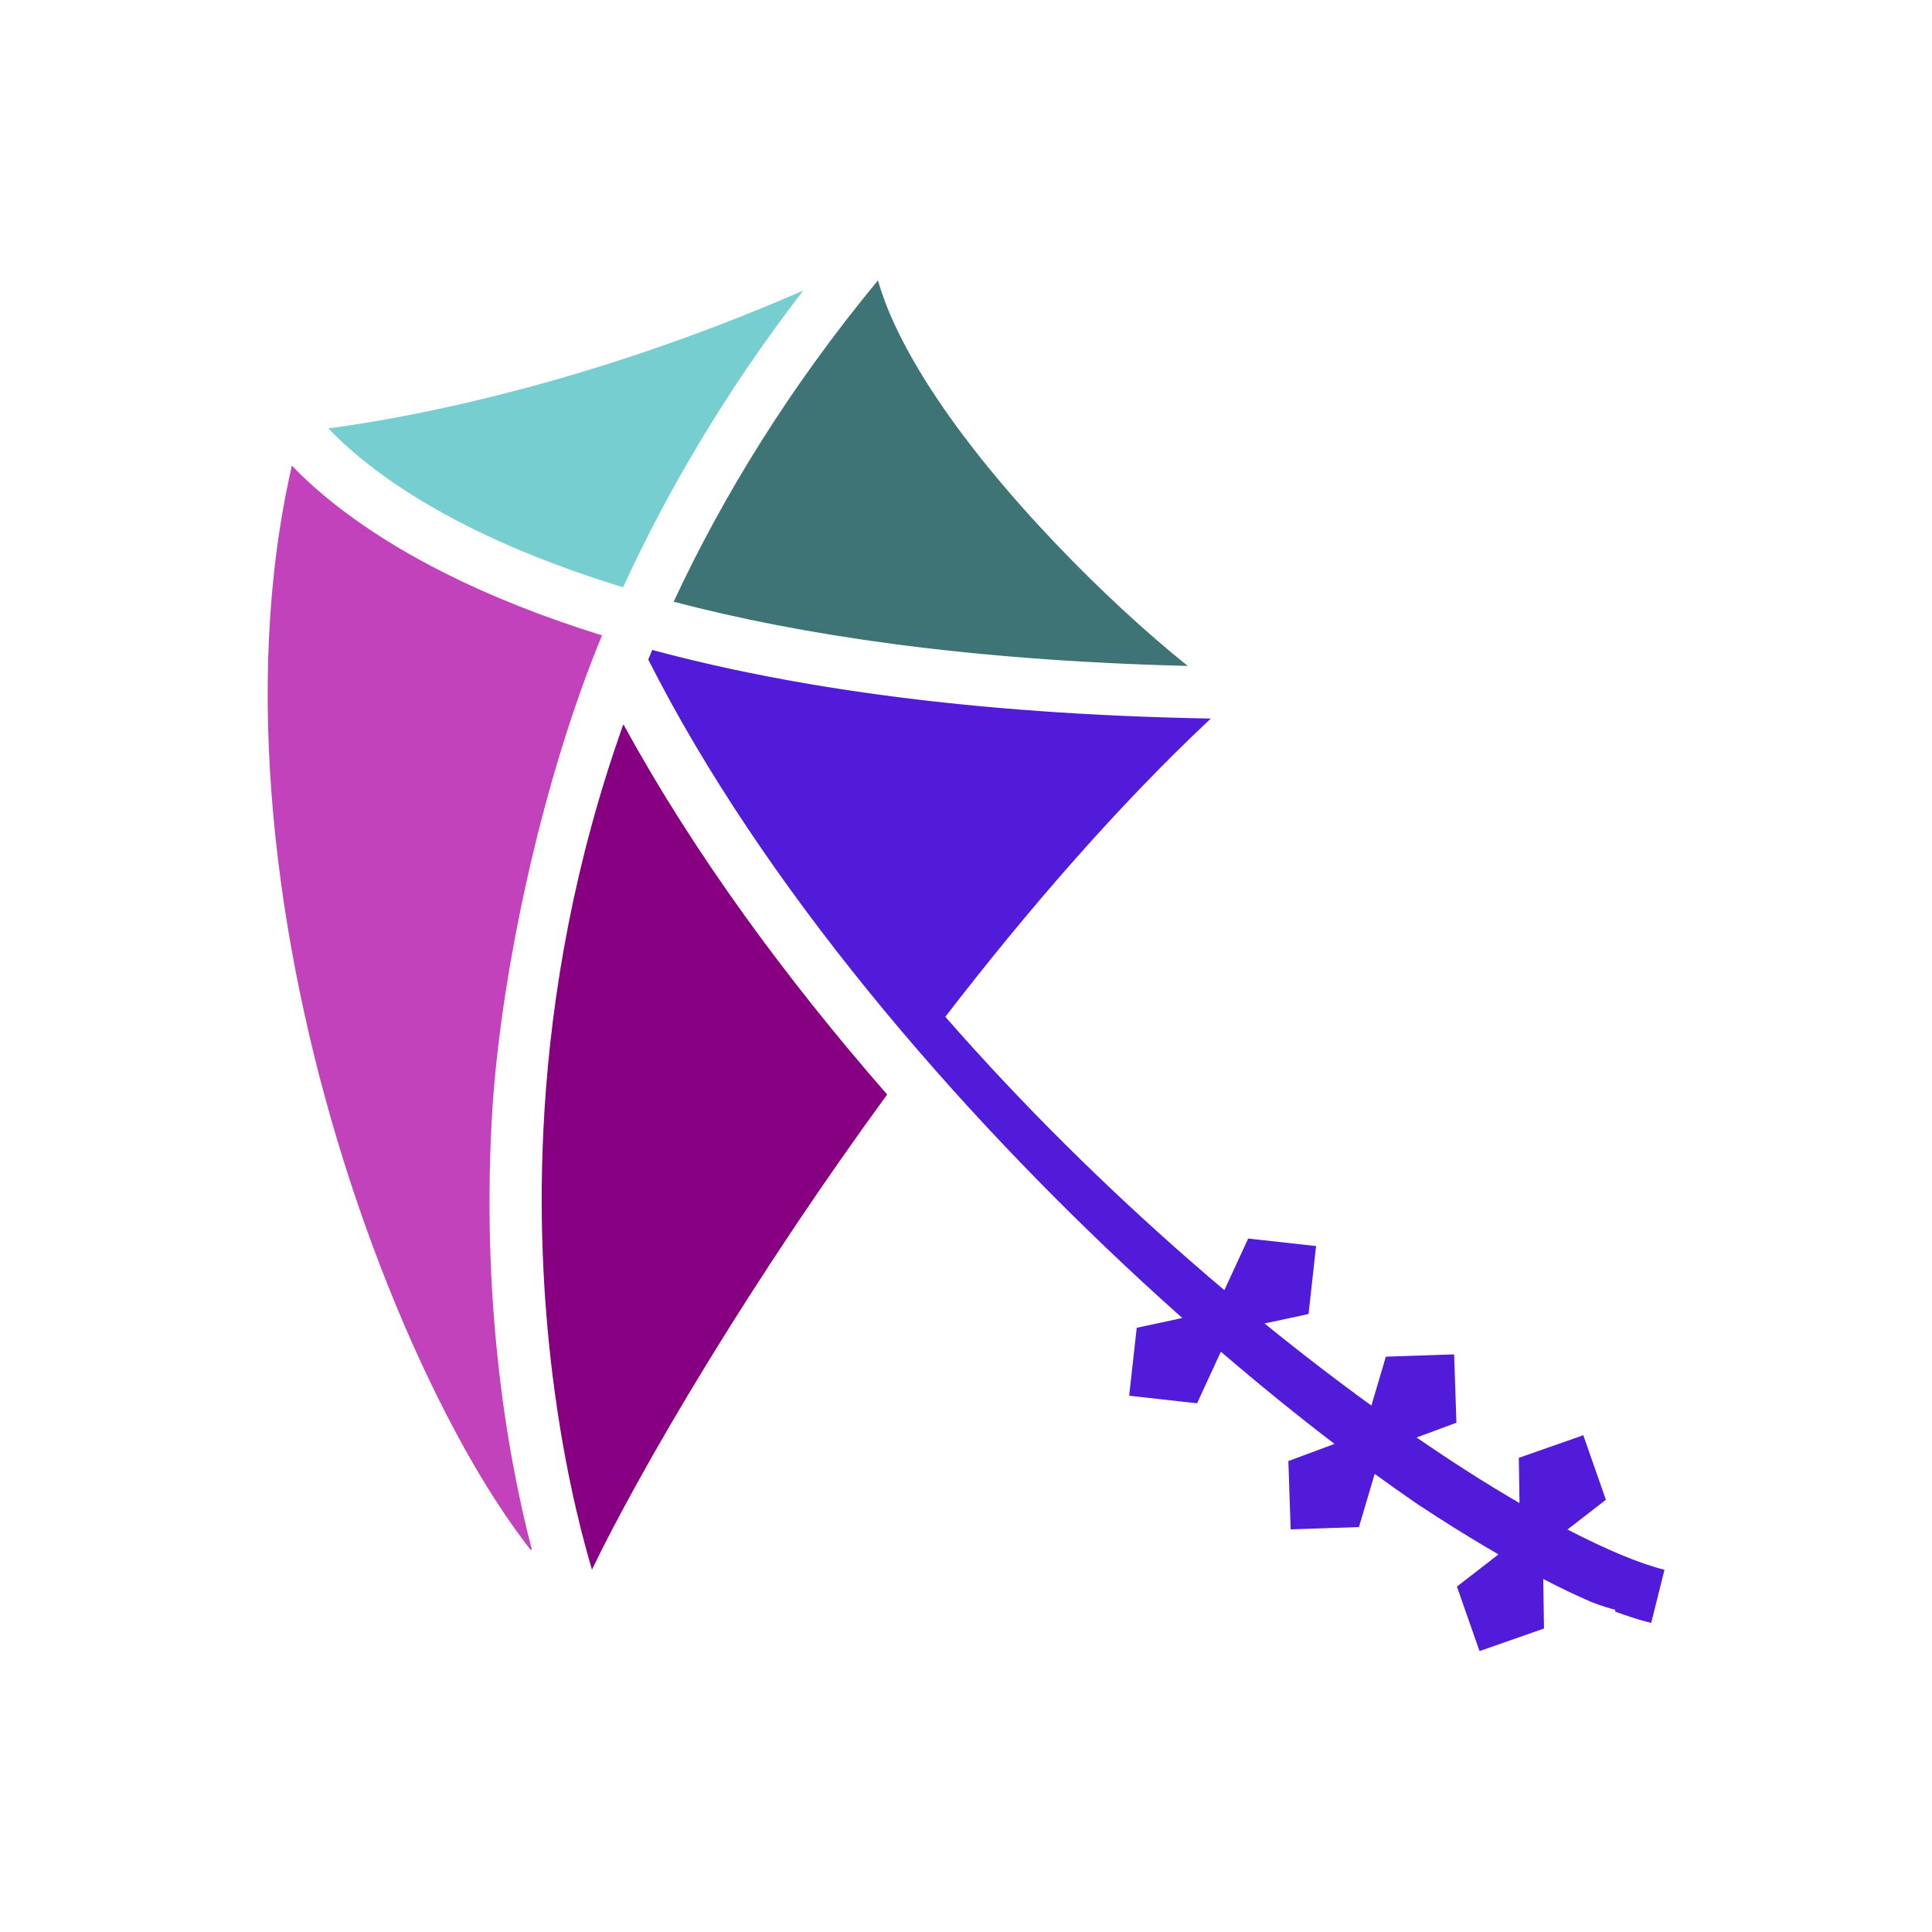
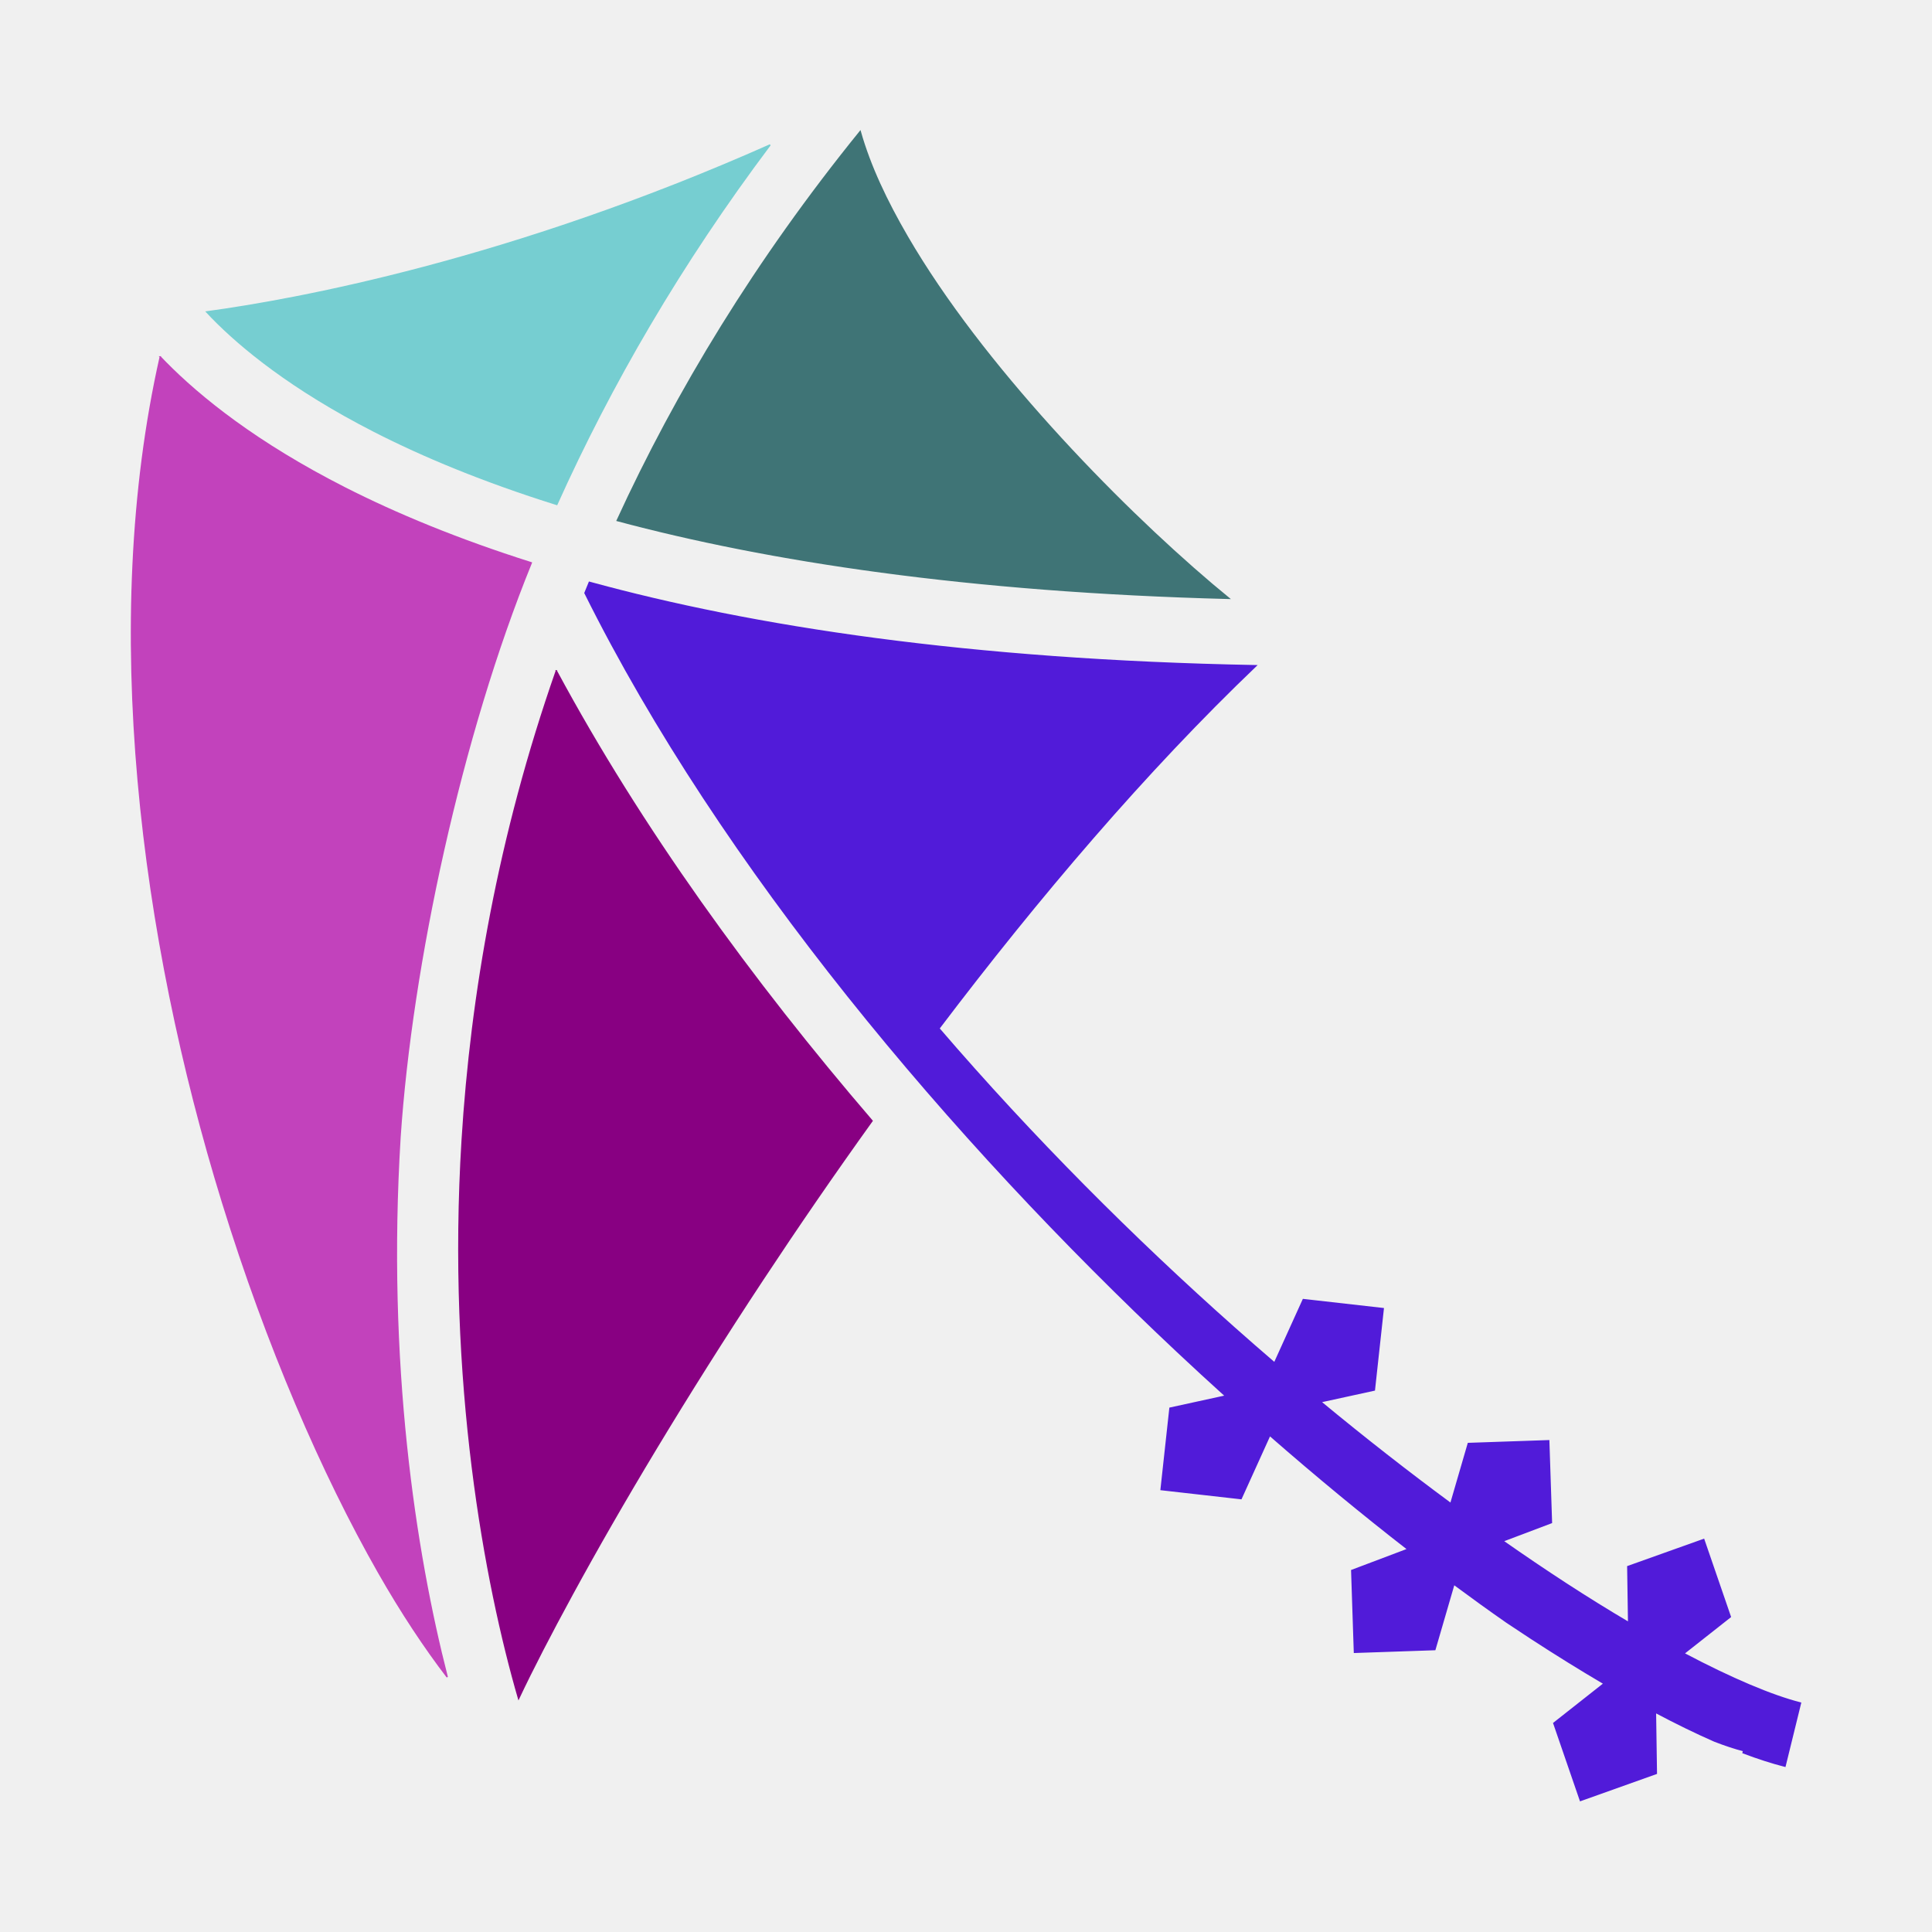
- <svg xmlns="http://www.w3.org/2000/svg" width="720px" height="720px" viewBox="0 0 720 720" version="1.1" style="background: #FFFFFF;">
-   <g id="Constellation" stroke="none" stroke-width="1" fill="none" fill-rule="evenodd">
-     <rect fill="#FFFFFF" x="0" y="0" width="720" height="720" />
-     <g id="easeness-kite" transform="translate(360, 360.0011) scale(-1, 1) translate(-360, -360.0011) translate(100, 105.0022)" fill-rule="nonzero" stroke-width="0.5">
-       <path d="M278.244,32.205 C266.587,51.896 250.506,72.027 233.525,90.52 C216.544,109.014 198.681,125.814 183.393,138.56 C181.583,140.069 179.817,141.51 178.086,142.9 C259.713,140.83 321.738,131.382 368.599,119.068 C350.162,79.6 325.495,39.509 292.917,0 C289.896,10.54 284.696,21.304 278.244,32.205 Z" id="Path" stroke="#3F7476" fill="#3F7476" />
-       <path d="M321.448,3.893 C349.432,40.325 371.206,77.188 387.929,113.563 C410.889,106.528 429.665,98.853 444.885,91.238 C470.544,78.398 486.221,65.752 495.395,56.571 C496.015,55.951 496.524,55.403 497.08,54.824 C469.502,51.149 402.9,39.314 321.445,3.89 L321.448,3.893 Z" id="Path" stroke="#76CED1" fill="#76CED1" />
-       <path d="M511.074,69.025 C510.554,69.565 510.03,70.11 509.477,70.661 C498.738,81.408 481.229,95.333 453.789,109.064 C438.008,116.961 418.931,124.794 395.977,131.951 C417.806,184.677 433.12,254.923 436.704,307.476 C441.032,376.382 432.058,434.163 422.054,472.458 C428.983,463.55 436.22,452.828 443.316,440.569 C460.808,410.345 478.068,371.076 491.738,327.446 C517.075,246.571 529.767,150.758 511.073,69.025 L511.074,69.025 Z" id="Path" stroke="#C242BC" fill="#C242BC" />
-       <path d="M376.783,137.51 C326.031,151.174 258.633,161.384 169.388,163.019 C203.689,195.232 237.3,234.05 268.031,273.937 C238.929,307.23 207.44,338.139 176.262,365.361 C172.041,369.047 167.826,372.658 163.624,376.207 L154.686,356.83 L129.81,359.596 L132.572,384.492 L149.295,388.079 C135.476,399.312 121.894,409.725 108.788,419.222 L103.343,400.835 L78.328,399.992 L77.485,425.028 L92.61,430.647 C85.898,435.263 79.344,439.621 73.003,443.673 C66.249,447.991 59.728,451.952 53.467,455.585 L53.73,438.47 L30.107,430.185 L21.83,453.826 L36.307,465.043 C21.397,472.786 8.872,477.966 0,480.186 L4.831,499.516 C8.884,498.502 13.244,497.113 17.862,495.4 L17.701,494.755 C20.372,494.087 23.417,493.095 26.761,491.825 C32.531,489.342 38.675,486.389 45.132,483.029 L44.847,501.717 L68.469,509.998 L76.748,486.359 L61.114,474.245 C68.329,470.08 75.868,465.488 83.718,460.473 C86.232,458.866 88.784,457.201 91.353,455.509 C96.707,451.844 102.211,447.945 107.828,443.855 L113.749,463.849 L138.766,464.692 L139.609,439.655 L122.157,433.176 C135.996,422.622 150.416,410.947 165.109,398.332 L174.036,417.693 L198.916,414.927 L196.15,390.031 L178.855,386.32 C183.808,381.918 188.778,377.428 193.759,372.832 C263.861,308.152 335.604,224.836 378.14,140.786 C377.689,139.694 377.244,138.605 376.783,137.51 L376.783,137.51 Z" id="Path" stroke="#511BD9" fill="#511BD9" />
-       <path d="M387.64,165.506 C361.485,213.343 327.144,260.011 289.708,302.901 C301.637,319.256 313.016,335.565 323.66,351.447 C347.552,387.106 367.797,420.518 382.651,447.383 C389.477,459.727 395.008,470.248 399.338,479.28 C409.659,444.241 421.47,382.6 416.832,308.727 C414.062,264.602 405.561,215.981 387.638,165.506 L387.64,165.506 Z" id="Path" stroke="#880082" fill="#880082" />
+ <svg xmlns="http://www.w3.org/2000/svg" width="720px" height="720px" viewBox="0 0 720 720" version="1.1">
+   <g id="Easeness" stroke="none" stroke-width="1" fill="none" fill-rule="evenodd">
+     <g id="easeness-kite" transform="translate(360, 360) scale(-1, 1) translate(-360, -360) translate(49, 49)" fill-rule="nonzero" stroke-width="0.5">
+       <path d="M332.866,39.214 C318.916,63.19 299.67,87.703 279.348,110.221 C259.026,132.739 237.647,153.196 219.351,168.716 C217.185,170.553 215.072,172.307 213,174 C310.689,171.479 384.918,159.975 441,144.981 C418.936,96.924 389.415,48.107 350.426,0 C346.81,12.833 340.588,25.94 332.866,39.214 Z" id="Path" stroke="#3F7476" fill="#3F7476" />
+       <path d="M384.003,5.003 C417.463,49.516 443.497,94.556 463.492,139 C490.944,130.404 513.394,121.027 531.592,111.722 C562.271,96.034 581.017,80.584 591.986,69.366 C592.726,68.609 593.335,67.939 594,67.232 C561.025,62.741 481.392,48.281 384,5 L384.003,5.003 Z" id="Path" stroke="#76CED1" fill="#76CED1" />
+       <path d="M611.277,84 C610.652,84.659 610.022,85.323 609.357,85.995 C596.457,99.101 575.421,116.083 542.455,132.829 C523.496,142.459 500.577,152.012 473,160.74 C499.226,225.042 517.623,310.708 521.929,374.799 C527.128,458.831 516.347,529.297 504.329,576 C512.653,565.135 521.347,552.059 529.873,537.109 C550.887,500.251 571.624,452.361 588.047,399.153 C618.486,300.523 633.734,183.676 611.275,84 L611.277,84 Z" id="Path" stroke="#C242BC" fill="#C242BC" />
+       <path d="M451.374,168 C390.575,184.654 309.835,197.099 202.921,199.092 C244.013,238.354 284.278,285.667 321.093,334.282 C286.23,374.861 248.507,412.534 211.156,445.712 C206.099,450.205 201.05,454.607 196.017,458.931 L185.309,435.315 L155.508,438.686 L158.818,469.03 L178.851,473.402 C162.296,487.092 146.025,499.784 130.325,511.359 L123.802,488.949 L93.835,487.921 L92.825,518.437 L110.943,525.285 C102.903,530.912 95.051,536.223 87.455,541.161 C79.364,546.424 71.552,551.252 64.051,555.68 L64.367,534.819 L36.068,524.722 L26.152,553.536 L43.494,567.208 C25.633,576.645 10.628,582.959 0,585.664 L5.787,609.224 C10.643,607.988 15.866,606.296 21.399,604.207 L21.205,603.422 C24.406,602.607 28.053,601.398 32.059,599.85 C38.971,596.824 46.332,593.225 54.067,589.13 L53.725,611.907 L82.024,622 L91.942,593.188 L73.213,578.424 C81.856,573.348 90.887,567.75 100.291,561.638 C103.303,559.678 106.361,557.649 109.438,555.587 C115.852,551.121 122.445,546.368 129.175,541.383 L136.267,565.752 L166.238,566.78 L167.247,536.264 L146.34,528.367 C162.919,515.503 180.194,501.274 197.795,485.898 L208.49,509.496 L238.295,506.125 L234.982,475.781 L214.263,471.258 C220.196,465.893 226.15,460.42 232.118,454.818 C316.098,375.983 402.043,274.436 453,171.993 C452.459,170.662 451.927,169.335 451.374,168 L451.374,168 Z" id="Path" stroke="#511BD9" fill="#511BD9" />
+       <path d="M463.676,201 C432.247,259.391 390.983,316.355 346,368.707 C360.335,388.67 374.007,408.578 386.797,427.963 C415.505,471.49 439.832,512.273 457.681,545.065 C465.883,560.133 472.529,572.974 477.732,584 C490.134,541.23 504.326,465.99 498.753,375.819 C495.424,321.959 485.21,262.61 463.674,201 L463.676,201 Z" id="Path" stroke="#880082" fill="#880082" />
    </g>
  </g>
</svg>
